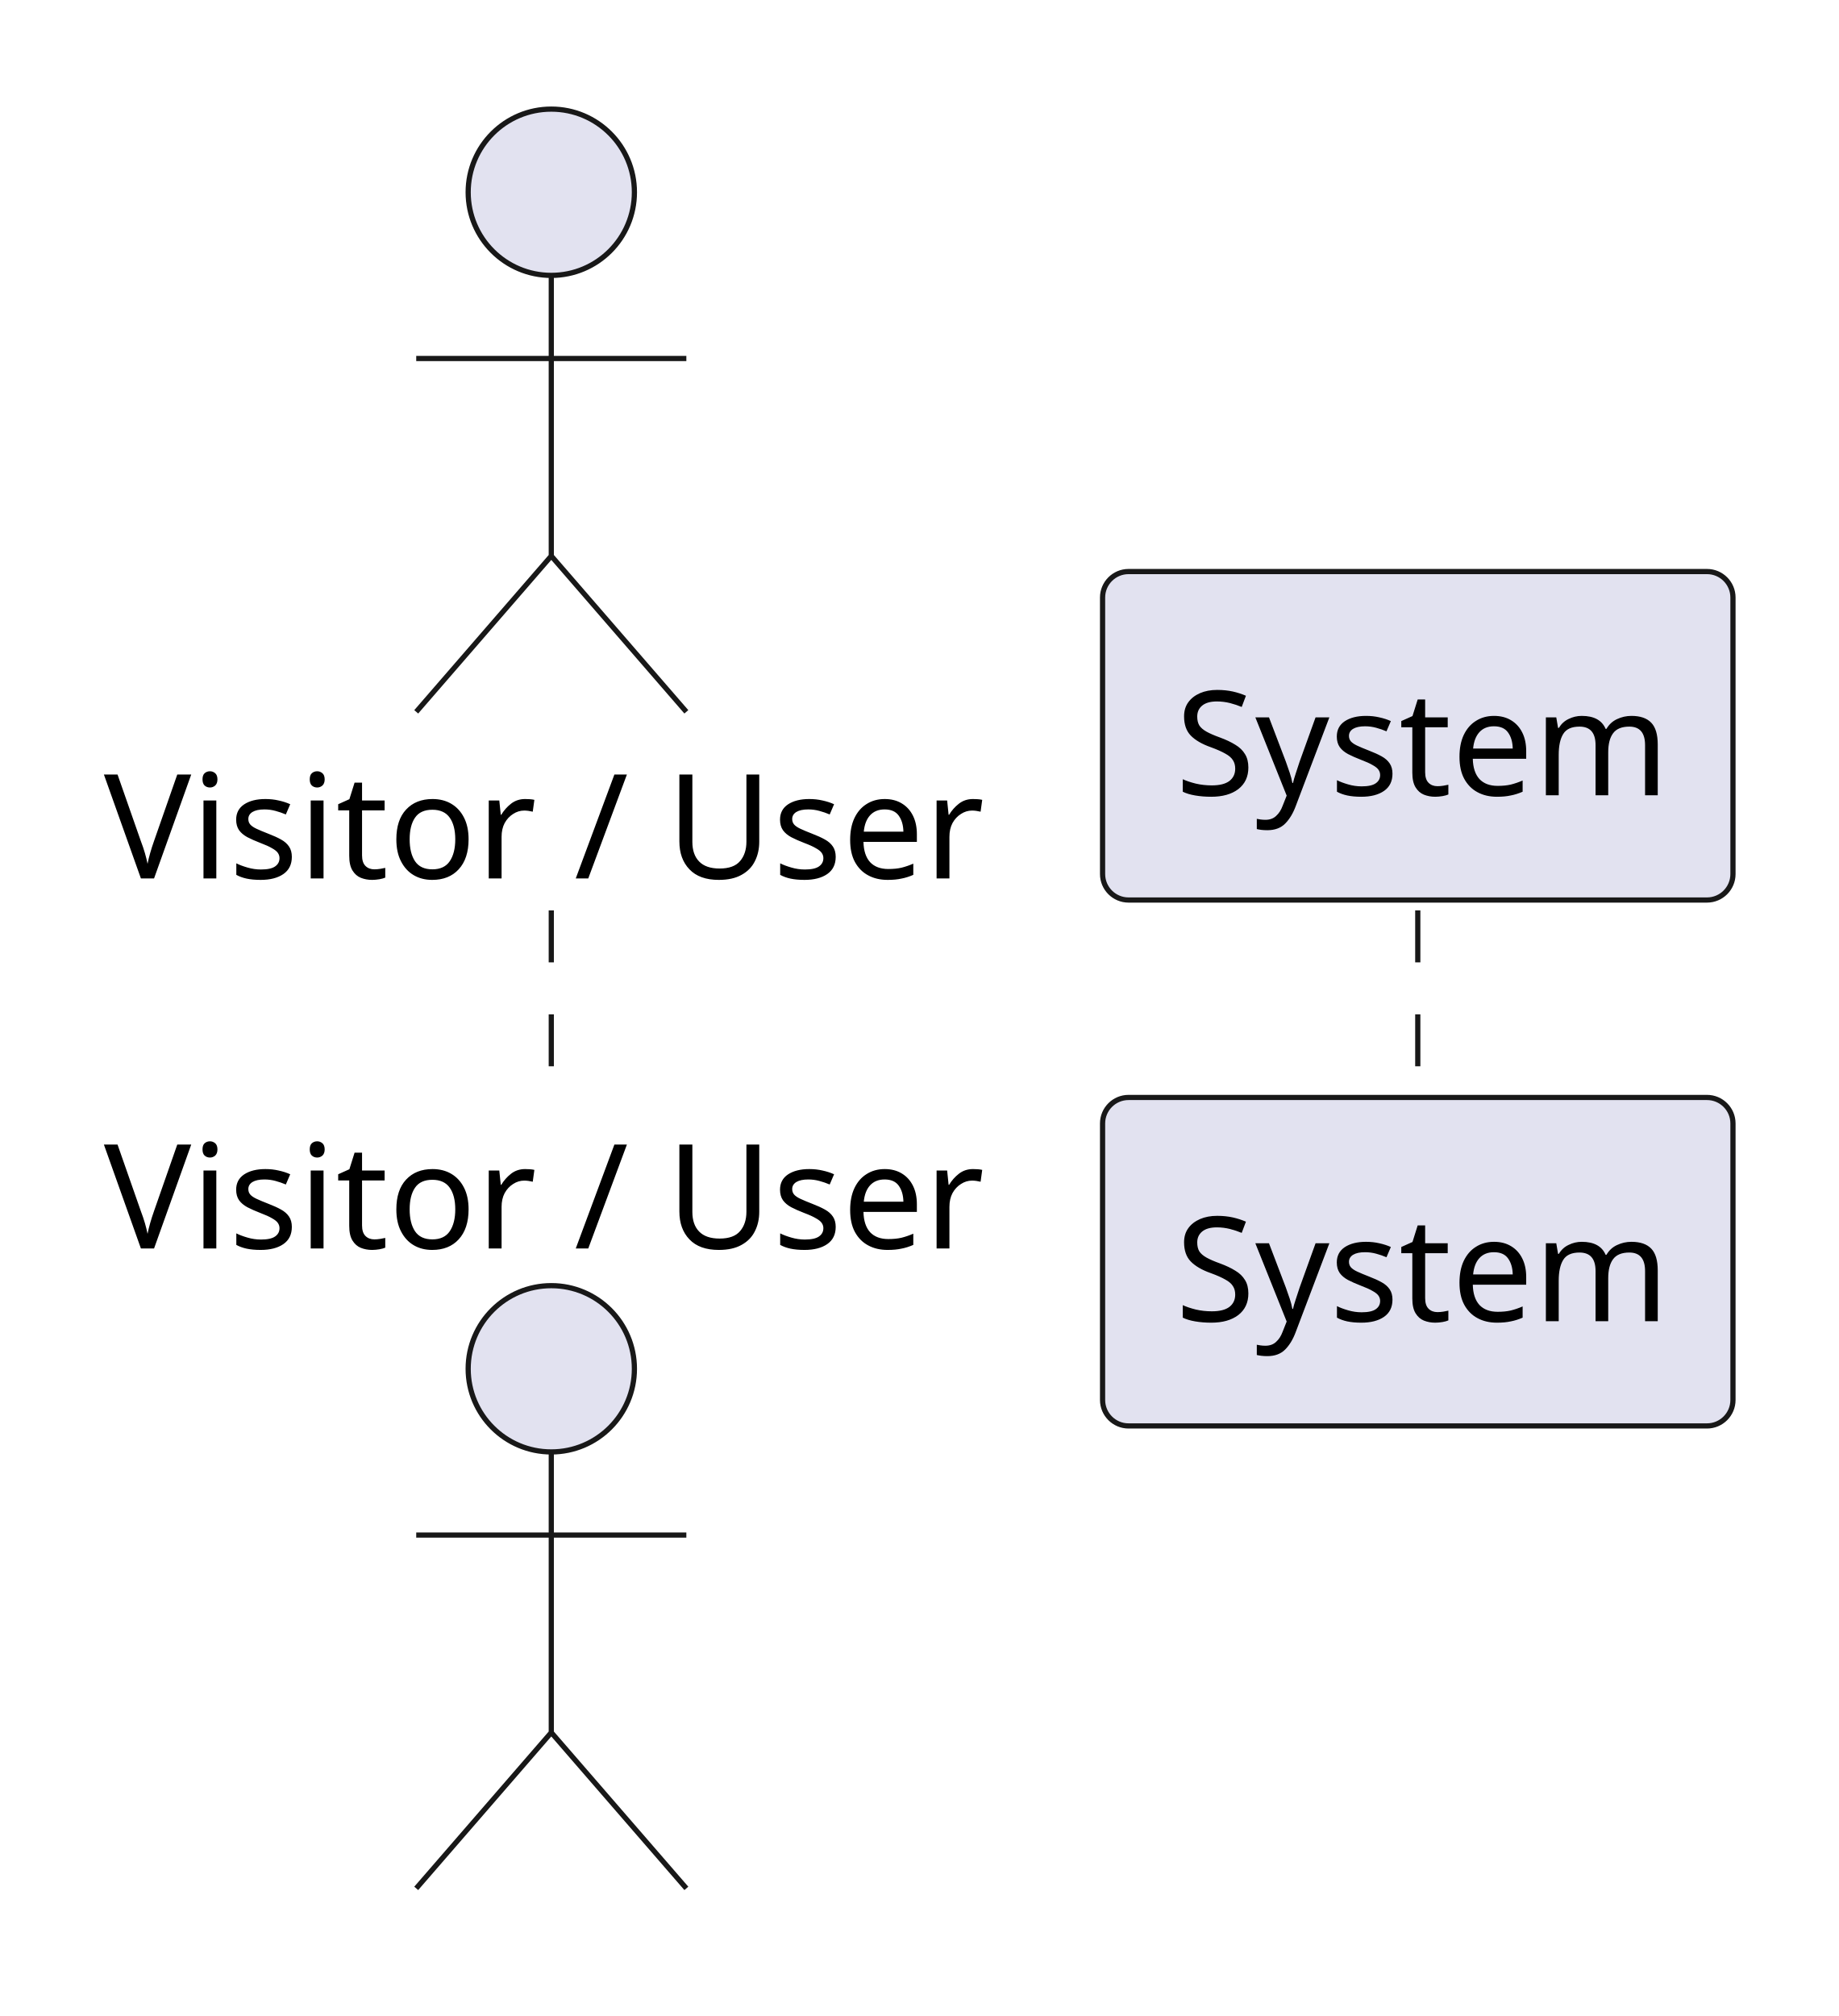
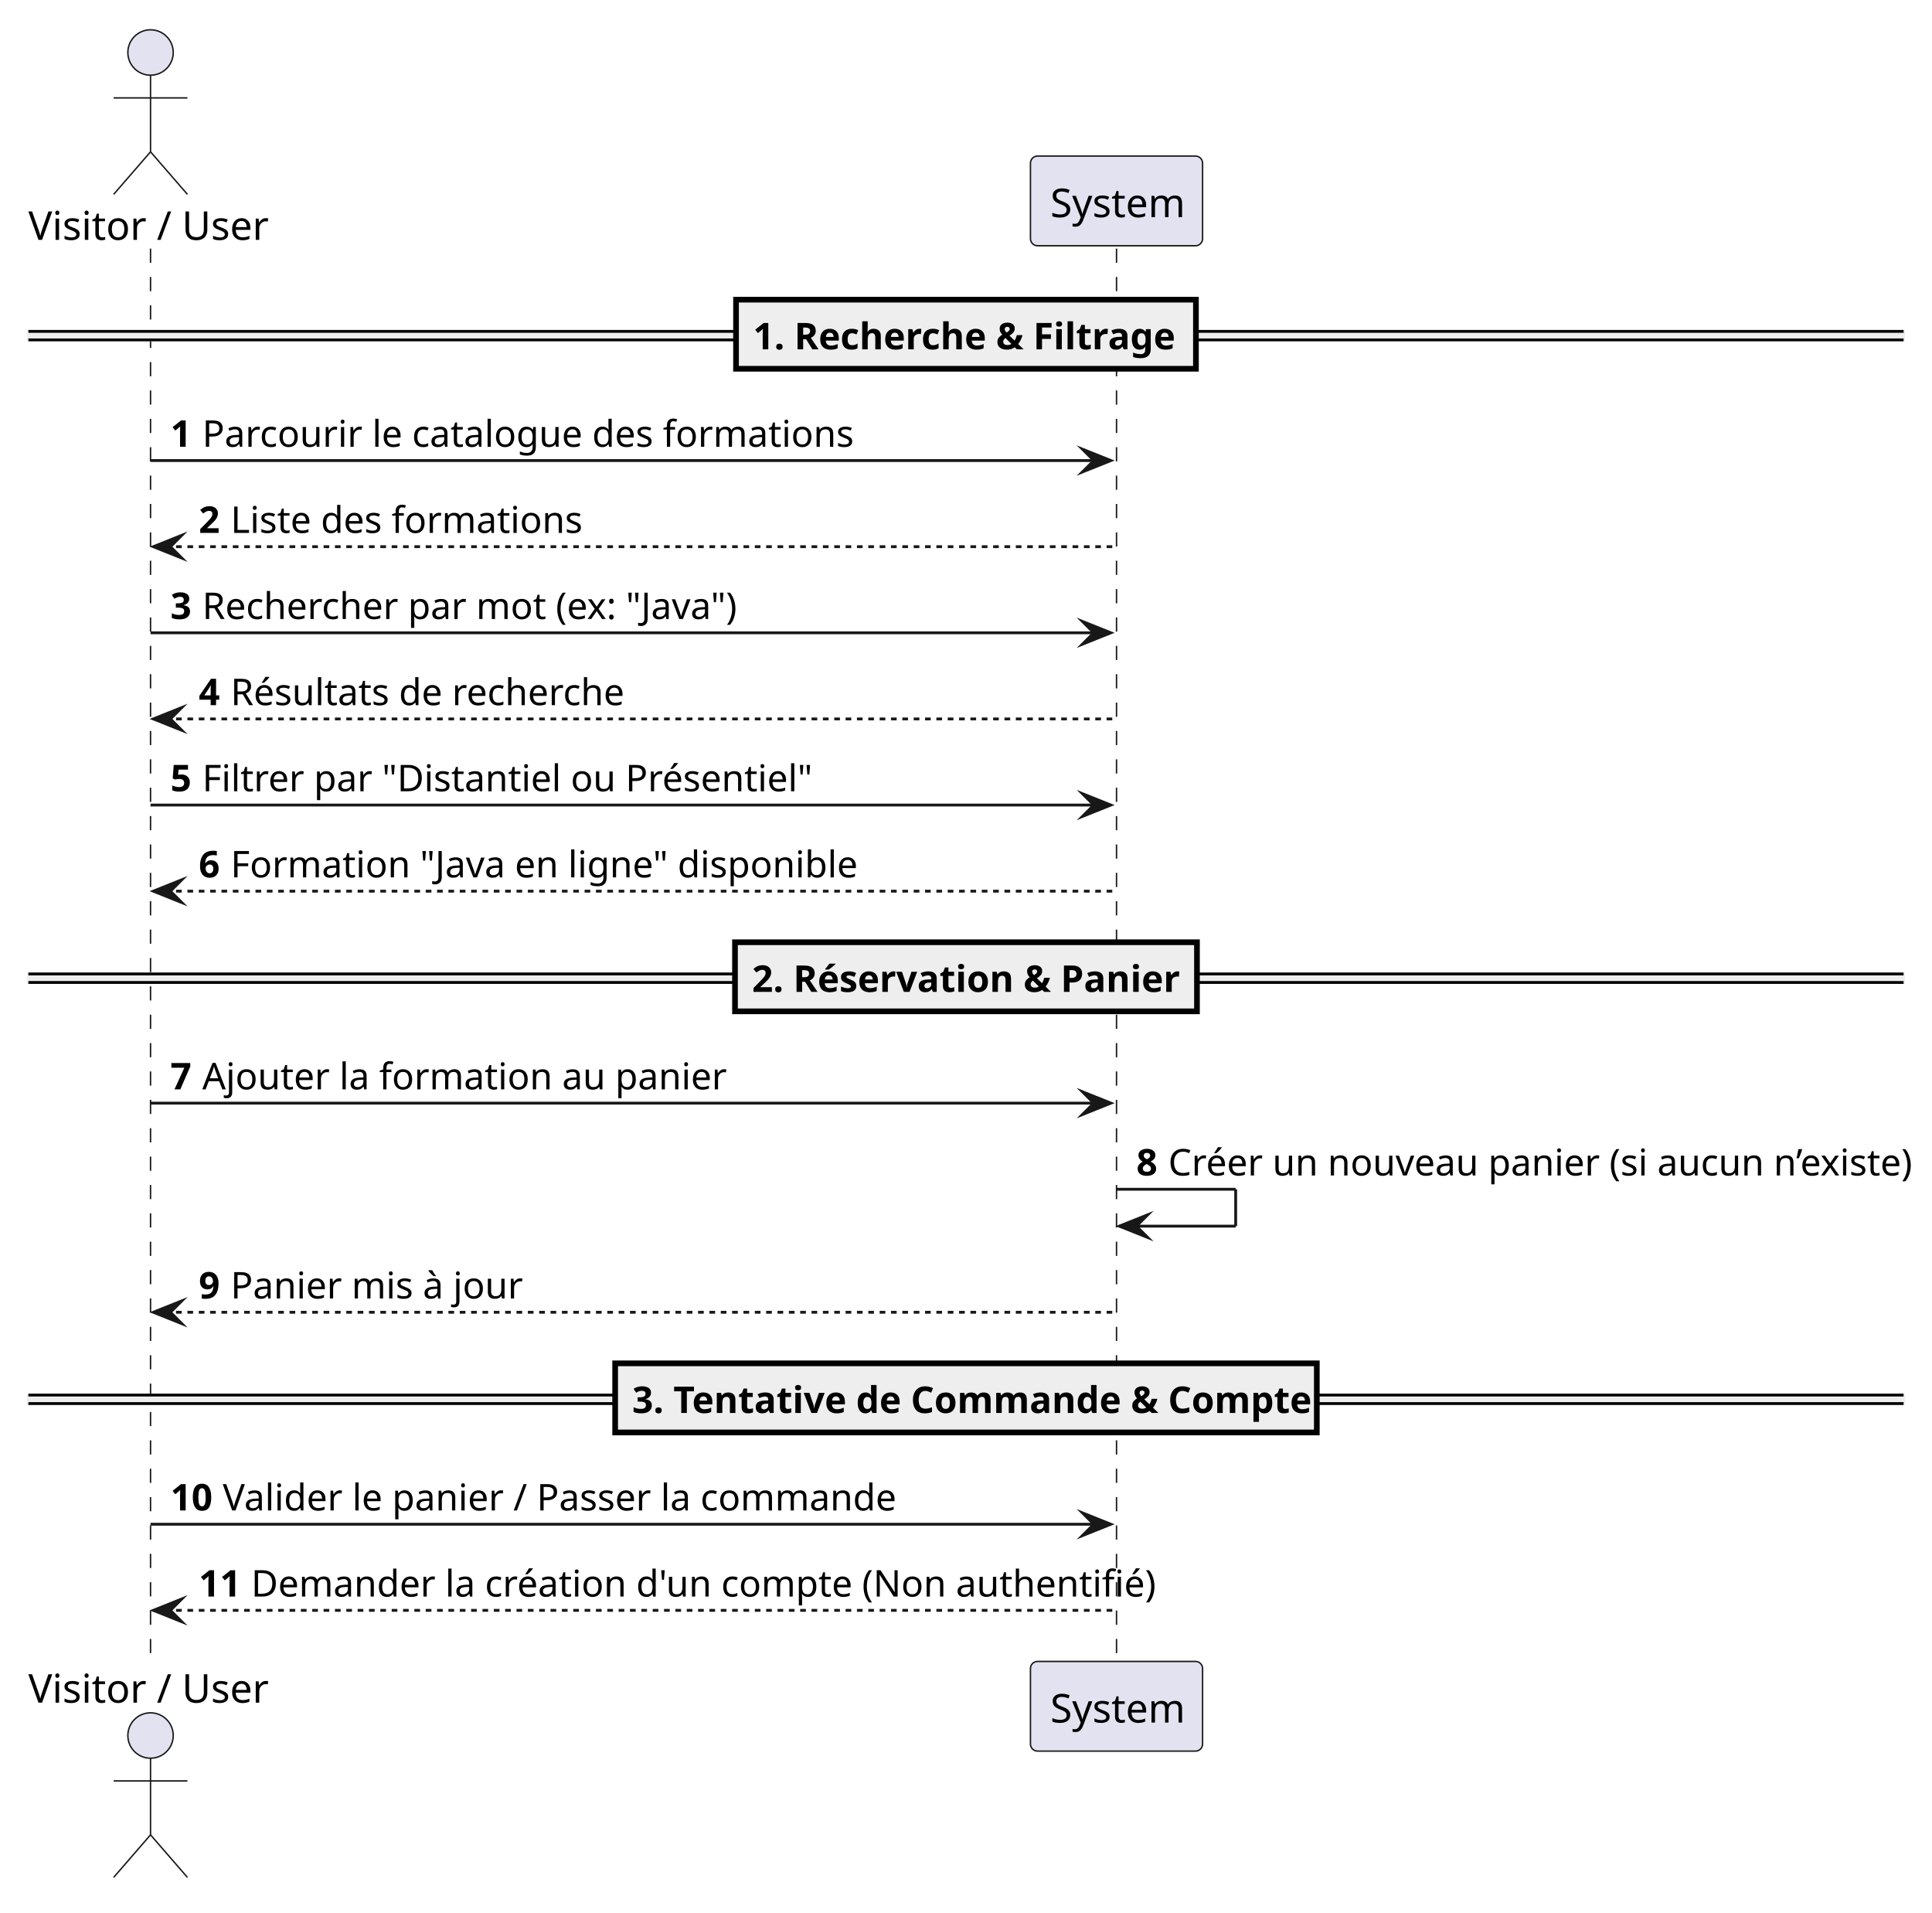
- <svg xmlns="http://www.w3.org/2000/svg" version="1.1" data-diagram-type="SEQUENCE" style="width:177px;height:194px;background:#FFFFFF;" width="177px" height="194px" viewBox="0 0 177 194" zoomAndPan="magnify" preserveAspectRatio="none" contentStyleType="text/css">
+ <svg xmlns="http://www.w3.org/2000/svg" version="1.1" data-diagram-type="SEQUENCE" style="width:681px;height:674px;background:#FFFFFF;" width="681px" height="674px" viewBox="0 0 681 674" zoomAndPan="magnify" preserveAspectRatio="none" contentStyleType="text/css">
  <defs />
  <g font-family="sans-serif" lengthAdjust="spacing">
    <g>
-       <rect x="49.562" y="87.609" width="8" height="18" fill="#000" fill-opacity="0" />
-       <line x1="53.062" y1="87.609" x2="53.062" y2="105.609" style="stroke:#181818;stroke-width:0.5;stroke-dasharray:5,5;" />
+       <rect x="49.562" y="87.609" width="8" height="497.922" fill="#000" fill-opacity="0" />
+       <line x1="53.062" y1="87.609" x2="53.062" y2="585.531" style="stroke:#181818;stroke-width:0.5;stroke-dasharray:5,5;" />
    </g>
    <g>
-       <rect x="132.962" y="87.609" width="8" height="18" fill="#000" fill-opacity="0" />
-       <line x1="136.462" y1="87.609" x2="136.462" y2="105.609" style="stroke:#181818;stroke-width:0.5;stroke-dasharray:5,5;" />
+       <rect x="390.057" y="87.609" width="8" height="497.922" fill="#000" fill-opacity="0" />
+       <line x1="393.557" y1="87.609" x2="393.557" y2="585.531" style="stroke:#181818;stroke-width:0.5;stroke-dasharray:5,5;" />
    </g>
    <text x="10" y="84.533" fill="#000" font-size="14" textLength="80.124">Visitor / User</text>
    <ellipse cx="53.062" cy="18.5" rx="8" ry="8" fill="#E2E2F0" style="stroke:#181818;stroke-width:0.5;" />
    <path d="M53.062,26.5 L53.062,53.5 M40.062,34.5 L66.062,34.5 M53.062,53.5 L40.062,68.5 M53.062,53.5 L66.062,68.5" style="stroke:#181818;stroke-width:0.5;" fill="none" />
-     <rect x="106.124" y="55" width="60.676" height="31.609" fill="#E2E2F0" style="stroke:#181818;stroke-width:0.5;" rx="2.5" ry="2.5" />
-     <text x="113.124" y="76.533" fill="#000" font-size="14" textLength="46.676">System</text>
-     <text x="10" y="120.143" fill="#000" font-size="14" textLength="80.124">Visitor / User</text>
-     <ellipse cx="53.062" cy="131.719" rx="8" ry="8" fill="#E2E2F0" style="stroke:#181818;stroke-width:0.5;" />
-     <path d="M53.062,139.719 L53.062,166.719 M40.062,147.719 L66.062,147.719 M53.062,166.719 L40.062,181.719 M53.062,166.719 L66.062,181.719" style="stroke:#181818;stroke-width:0.5;" fill="none" />
-     <rect x="106.124" y="105.609" width="60.676" height="31.609" fill="#E2E2F0" style="stroke:#181818;stroke-width:0.5;" rx="2.5" ry="2.5" />
-     <text x="113.124" y="127.143" fill="#000" font-size="14" textLength="46.676">System</text>
+     <rect x="363.219" y="55" width="60.676" height="31.609" fill="#E2E2F0" style="stroke:#181818;stroke-width:0.5;" rx="2.5" ry="2.5" />
+     <text x="370.219" y="76.533" fill="#000" font-size="14" textLength="46.676">System</text>
+     <text x="10" y="600.064" fill="#000" font-size="14" textLength="80.124">Visitor / User</text>
+     <ellipse cx="53.062" cy="611.641" rx="8" ry="8" fill="#E2E2F0" style="stroke:#181818;stroke-width:0.5;" />
+     <path d="M53.062,619.641 L53.062,646.641 M40.062,627.641 L66.062,627.641 M53.062,646.641 L40.062,661.641 M53.062,646.641 L66.062,661.641" style="stroke:#181818;stroke-width:0.5;" fill="none" />
+     <rect x="363.219" y="585.531" width="60.676" height="31.609" fill="#E2E2F0" style="stroke:#181818;stroke-width:0.5;" rx="2.5" ry="2.5" />
+     <text x="370.219" y="607.064" fill="#000" font-size="14" textLength="46.676">System</text>
+     <rect x="10" y="116.785" width="660.986" height="3" fill="#EEE" style="stroke:#EEE;stroke-width:1;" />
+     <line x1="10" y1="116.785" x2="670.986" y2="116.785" style="stroke:#000;stroke-width:1;" />
+     <line x1="10" y1="119.785" x2="670.986" y2="119.785" style="stroke:#000;stroke-width:1;" />
+     <rect x="259.438" y="105.609" width="162.11" height="24.352" fill="#EEE" style="stroke:#000;stroke-width:2;" />
+     <text x="265.438" y="123.104" fill="#000" font-size="13" textLength="144.498" font-weight="700">1. Recherche &amp; Filtrage</text>
+     <polygon points="381.557,158.313,391.557,162.313,381.557,166.313,385.557,162.313" fill="#181818" style="stroke:#181818;stroke-width:1;stroke-linejoin:miter;stroke-miterlimit:10;" />
+     <line x1="53.062" y1="162.313" x2="387.557" y2="162.313" style="stroke:#181818;stroke-width:1;" />
+     <text x="60.062" y="157.456" fill="#000" font-size="13" font-weight="700">1</text>
+     <text x="71.292" y="157.456" fill="#000" font-size="13" textLength="215.332">Parcourir le catalogue des formations</text>
+     <polygon points="64.062,188.664,54.062,192.664,64.062,196.664,60.062,192.664" fill="#181818" style="stroke:#181818;stroke-width:1;stroke-linejoin:miter;stroke-miterlimit:10;" />
+     <line x1="58.062" y1="192.664" x2="392.557" y2="192.664" style="stroke:#181818;stroke-width:1;stroke-dasharray:2,2;" />
+     <text x="70.062" y="187.808" fill="#000" font-size="13" font-weight="700">2</text>
+     <text x="81.292" y="187.808" fill="#000" font-size="13" textLength="116.333">Liste des formations</text>
+     <polygon points="381.557,219.016,391.557,223.016,381.557,227.016,385.557,223.016" fill="#181818" style="stroke:#181818;stroke-width:1;stroke-linejoin:miter;stroke-miterlimit:10;" />
+     <line x1="53.062" y1="223.016" x2="387.557" y2="223.016" style="stroke:#181818;stroke-width:1;" />
+     <text x="60.062" y="218.159" fill="#000" font-size="13" font-weight="700">3</text>
+     <text x="71.292" y="218.159" fill="#000" font-size="13" textLength="184.793">Rechercher par mot (ex: "Java")</text>
+     <polygon points="64.062,249.367,54.062,253.367,64.062,257.367,60.062,253.367" fill="#181818" style="stroke:#181818;stroke-width:1;stroke-linejoin:miter;stroke-miterlimit:10;" />
+     <line x1="58.062" y1="253.367" x2="392.557" y2="253.367" style="stroke:#181818;stroke-width:1;stroke-dasharray:2,2;" />
+     <text x="70.062" y="248.511" fill="#000" font-size="13" font-weight="700">4</text>
+     <text x="81.292" y="248.511" fill="#000" font-size="13" textLength="133.682">Résultats de recherche</text>
+     <polygon points="381.557,279.719,391.557,283.719,381.557,287.719,385.557,283.719" fill="#181818" style="stroke:#181818;stroke-width:1;stroke-linejoin:miter;stroke-miterlimit:10;" />
+     <line x1="53.062" y1="283.719" x2="387.557" y2="283.719" style="stroke:#181818;stroke-width:1;" />
+     <text x="60.062" y="278.862" fill="#000" font-size="13" font-weight="700">5</text>
+     <text x="71.292" y="278.862" fill="#000" font-size="13" textLength="201.417">Filtrer par "Distantiel ou Présentiel"</text>
+     <polygon points="64.062,310.07,54.062,314.07,64.062,318.07,60.062,314.07" fill="#181818" style="stroke:#181818;stroke-width:1;stroke-linejoin:miter;stroke-miterlimit:10;" />
+     <line x1="58.062" y1="314.07" x2="392.557" y2="314.07" style="stroke:#181818;stroke-width:1;stroke-dasharray:2,2;" />
+     <text x="70.062" y="309.214" fill="#000" font-size="13" font-weight="700">6</text>
+     <text x="81.292" y="309.214" fill="#000" font-size="13" textLength="210.126">Formation "Java en ligne" disponible</text>
+     <rect x="10" y="343.246" width="660.986" height="3" fill="#EEE" style="stroke:#EEE;stroke-width:1;" />
+     <line x1="10" y1="343.246" x2="670.986" y2="343.246" style="stroke:#000;stroke-width:1;" />
+     <line x1="10" y1="346.246" x2="670.986" y2="346.246" style="stroke:#000;stroke-width:1;" />
+     <rect x="259.073" y="332.07" width="162.84" height="24.352" fill="#EEE" style="stroke:#000;stroke-width:2;" />
+     <text x="265.073" y="349.565" fill="#000" font-size="13" textLength="145.228" font-weight="700">2. Réservation &amp; Panier</text>
+     <polygon points="381.557,384.773,391.557,388.773,381.557,392.773,385.557,388.773" fill="#181818" style="stroke:#181818;stroke-width:1;stroke-linejoin:miter;stroke-miterlimit:10;" />
+     <line x1="53.062" y1="388.773" x2="387.557" y2="388.773" style="stroke:#181818;stroke-width:1;" />
+     <text x="60.062" y="383.917" fill="#000" font-size="13" font-weight="700">7</text>
+     <text x="71.292" y="383.917" fill="#000" font-size="13" textLength="170.542">Ajouter la formation au panier</text>
+     <line x1="393.557" y1="419.125" x2="435.557" y2="419.125" style="stroke:#181818;stroke-width:1;" />
+     <line x1="435.557" y1="419.125" x2="435.557" y2="432.125" style="stroke:#181818;stroke-width:1;" />
+     <line x1="394.557" y1="432.125" x2="435.557" y2="432.125" style="stroke:#181818;stroke-width:1;" />
+     <polygon points="404.557,428.125,394.557,432.125,404.557,436.125,400.557,432.125" fill="#181818" style="stroke:#181818;stroke-width:1;stroke-linejoin:miter;stroke-miterlimit:10;" />
+     <text x="400.557" y="414.269" fill="#000" font-size="13" font-weight="700">8</text>
+     <text x="411.787" y="414.269" fill="#000" font-size="13" textLength="252.199">Créer un nouveau panier (si aucun n’existe)</text>
+     <polygon points="64.062,458.477,54.062,462.477,64.062,466.477,60.062,462.477" fill="#181818" style="stroke:#181818;stroke-width:1;stroke-linejoin:miter;stroke-miterlimit:10;" />
+     <line x1="58.062" y1="462.477" x2="392.557" y2="462.477" style="stroke:#181818;stroke-width:1;stroke-dasharray:2,2;" />
+     <text x="70.062" y="457.62" fill="#000" font-size="13" font-weight="700">9</text>
+     <text x="81.292" y="457.62" fill="#000" font-size="13" textLength="97.538">Panier mis à jour</text>
+     <rect x="10" y="491.652" width="660.986" height="3" fill="#EEE" style="stroke:#EEE;stroke-width:1;" />
+     <line x1="10" y1="491.652" x2="670.986" y2="491.652" style="stroke:#000;stroke-width:1;" />
+     <line x1="10" y1="494.652" x2="670.986" y2="494.652" style="stroke:#000;stroke-width:1;" />
+     <rect x="216.833" y="480.477" width="247.321" height="24.352" fill="#EEE" style="stroke:#000;stroke-width:2;" />
+     <text x="222.833" y="497.972" fill="#000" font-size="13" textLength="229.709" font-weight="700">3. Tentative de Commande &amp; Compte</text>
+     <polygon points="381.557,533.18,391.557,537.18,381.557,541.18,385.557,537.18" fill="#181818" style="stroke:#181818;stroke-width:1;stroke-linejoin:miter;stroke-miterlimit:10;" />
+     <line x1="53.062" y1="537.18" x2="387.557" y2="537.18" style="stroke:#181818;stroke-width:1;" />
+     <text x="60.062" y="532.323" fill="#000" font-size="13" textLength="14.46" font-weight="700">10</text>
+     <text x="78.522" y="532.323" fill="#000" font-size="13" textLength="226.891">Valider le panier / Passer la commande</text>
+     <polygon points="64.062,563.531,54.062,567.531,64.062,571.531,60.062,567.531" fill="#181818" style="stroke:#181818;stroke-width:1;stroke-linejoin:miter;stroke-miterlimit:10;" />
+     <line x1="58.062" y1="567.531" x2="392.557" y2="567.531" style="stroke:#181818;stroke-width:1;stroke-dasharray:2,2;" />
+     <text x="70.062" y="562.675" fill="#000" font-size="13" textLength="14.46" font-weight="700">11</text>
+     <text x="88.522" y="562.675" fill="#000" font-size="13" textLength="298.035">Demander la création d'un compte (Non authentifié)</text>
  </g>
</svg>
